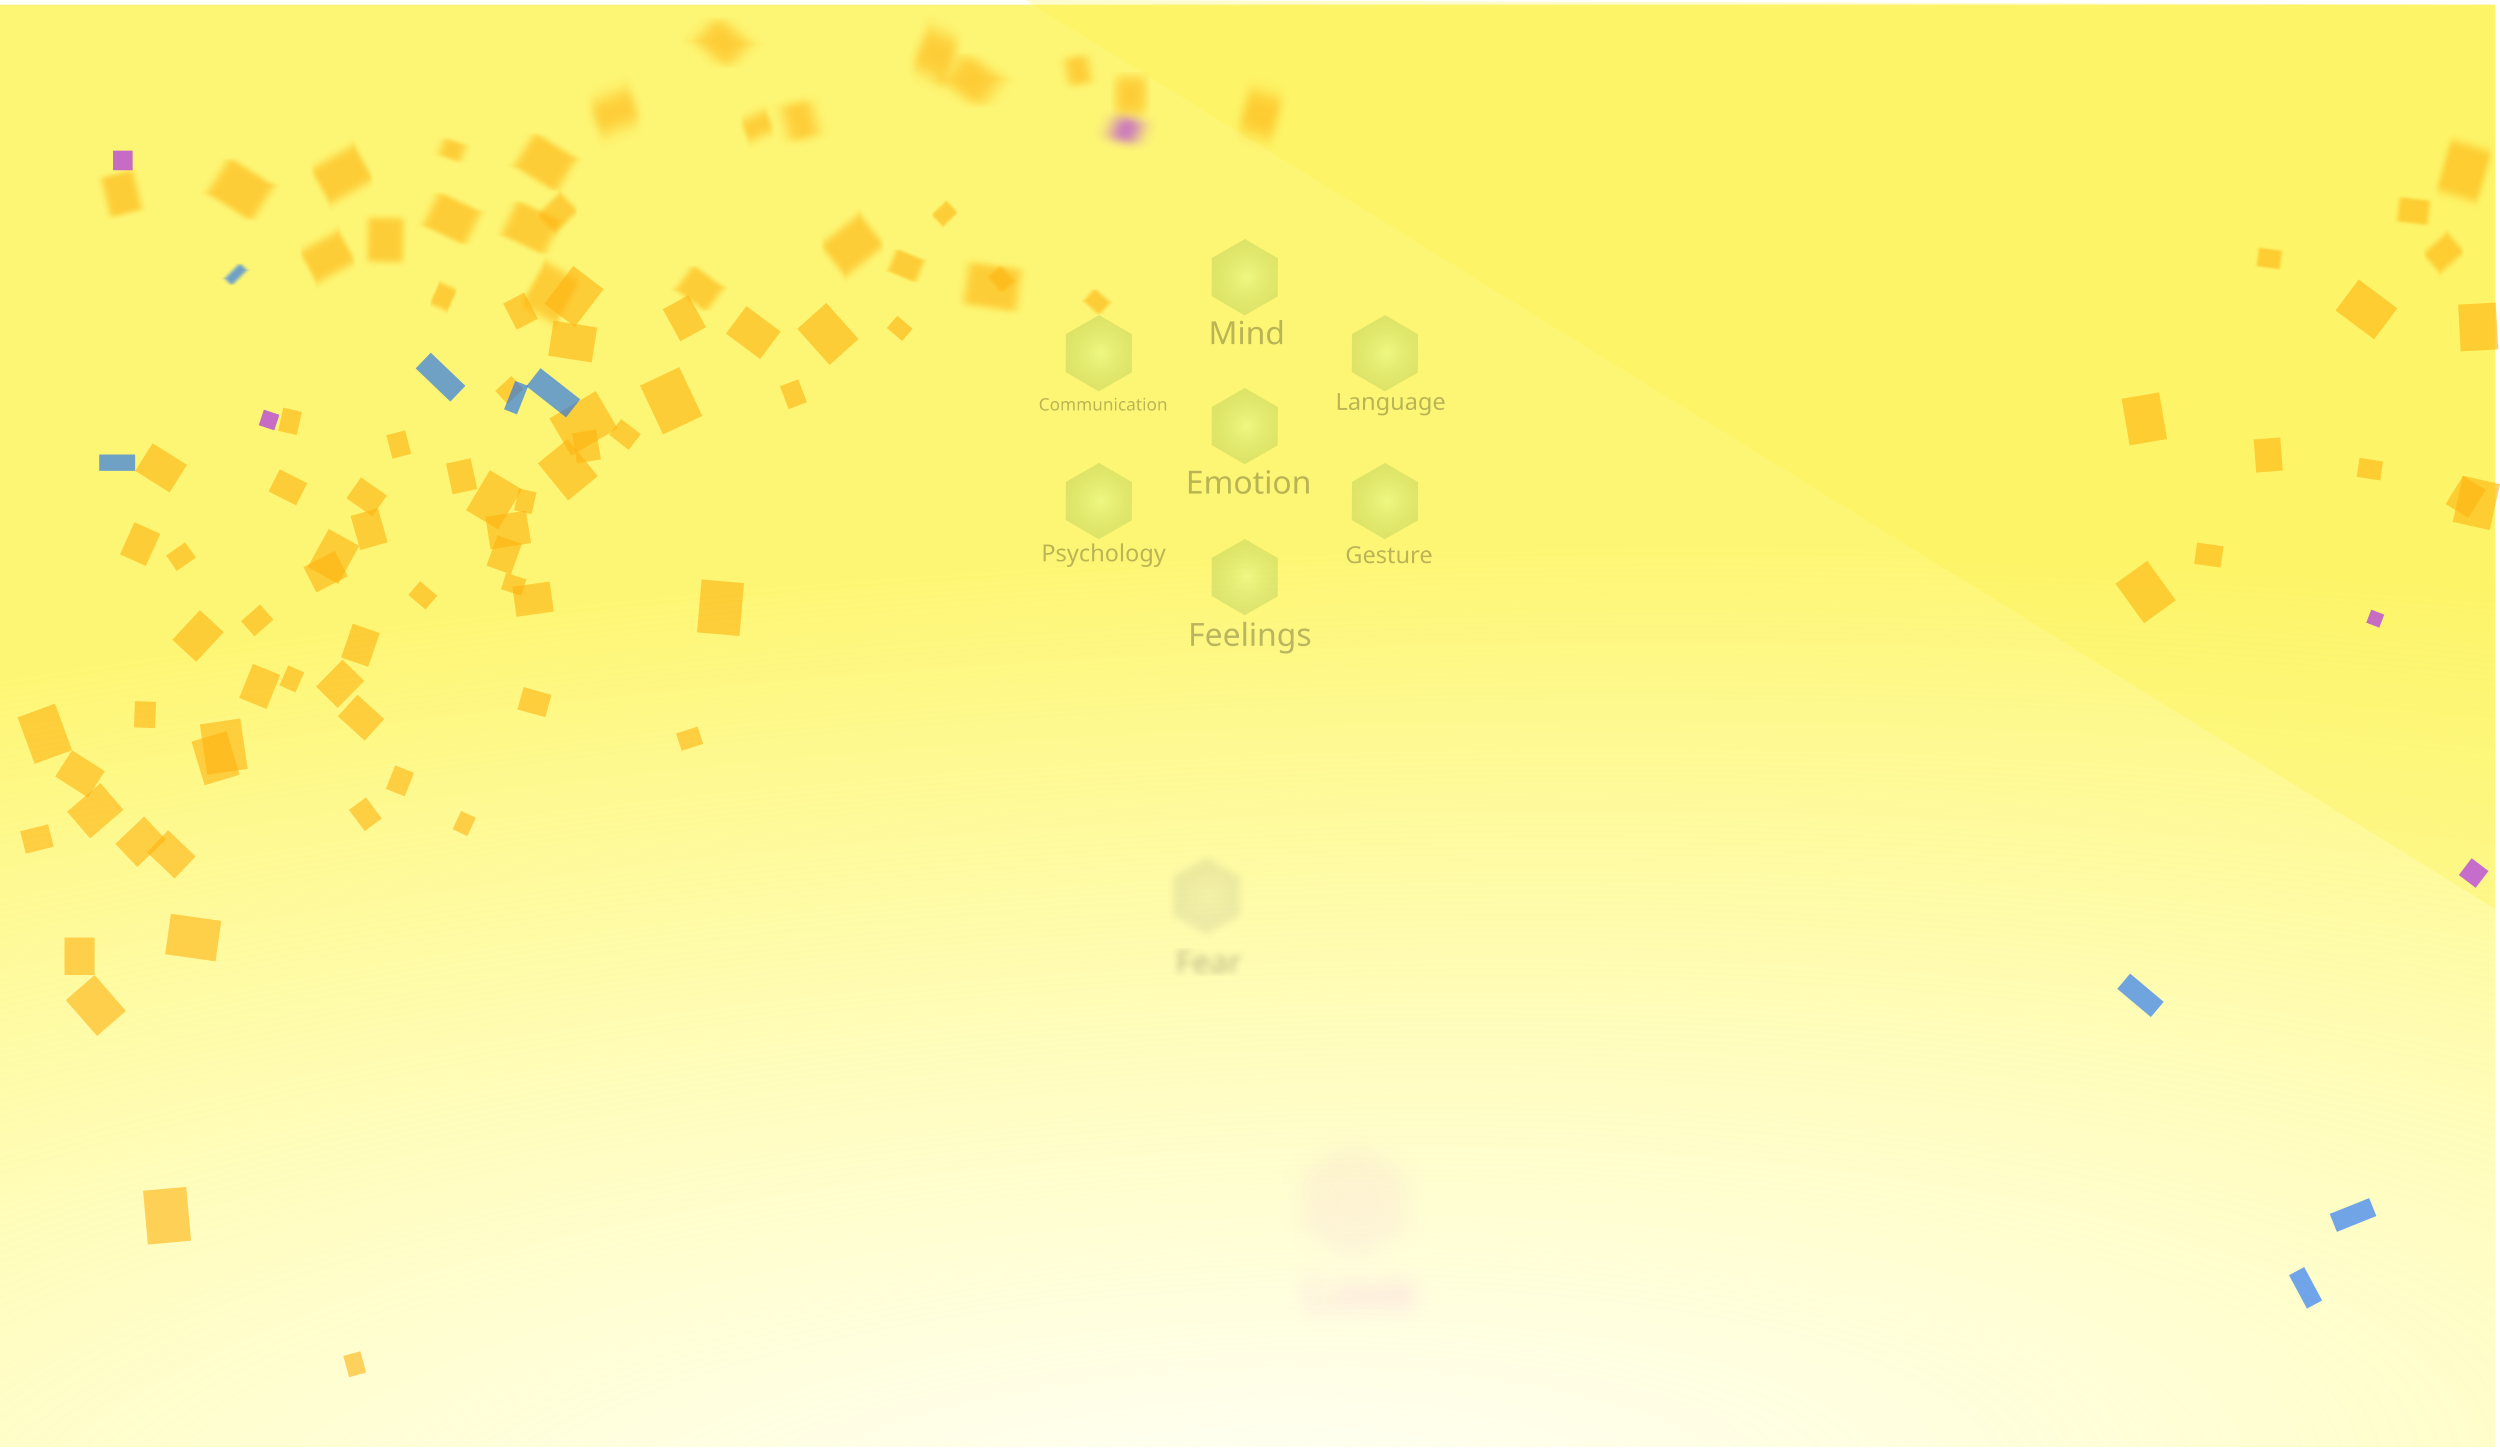
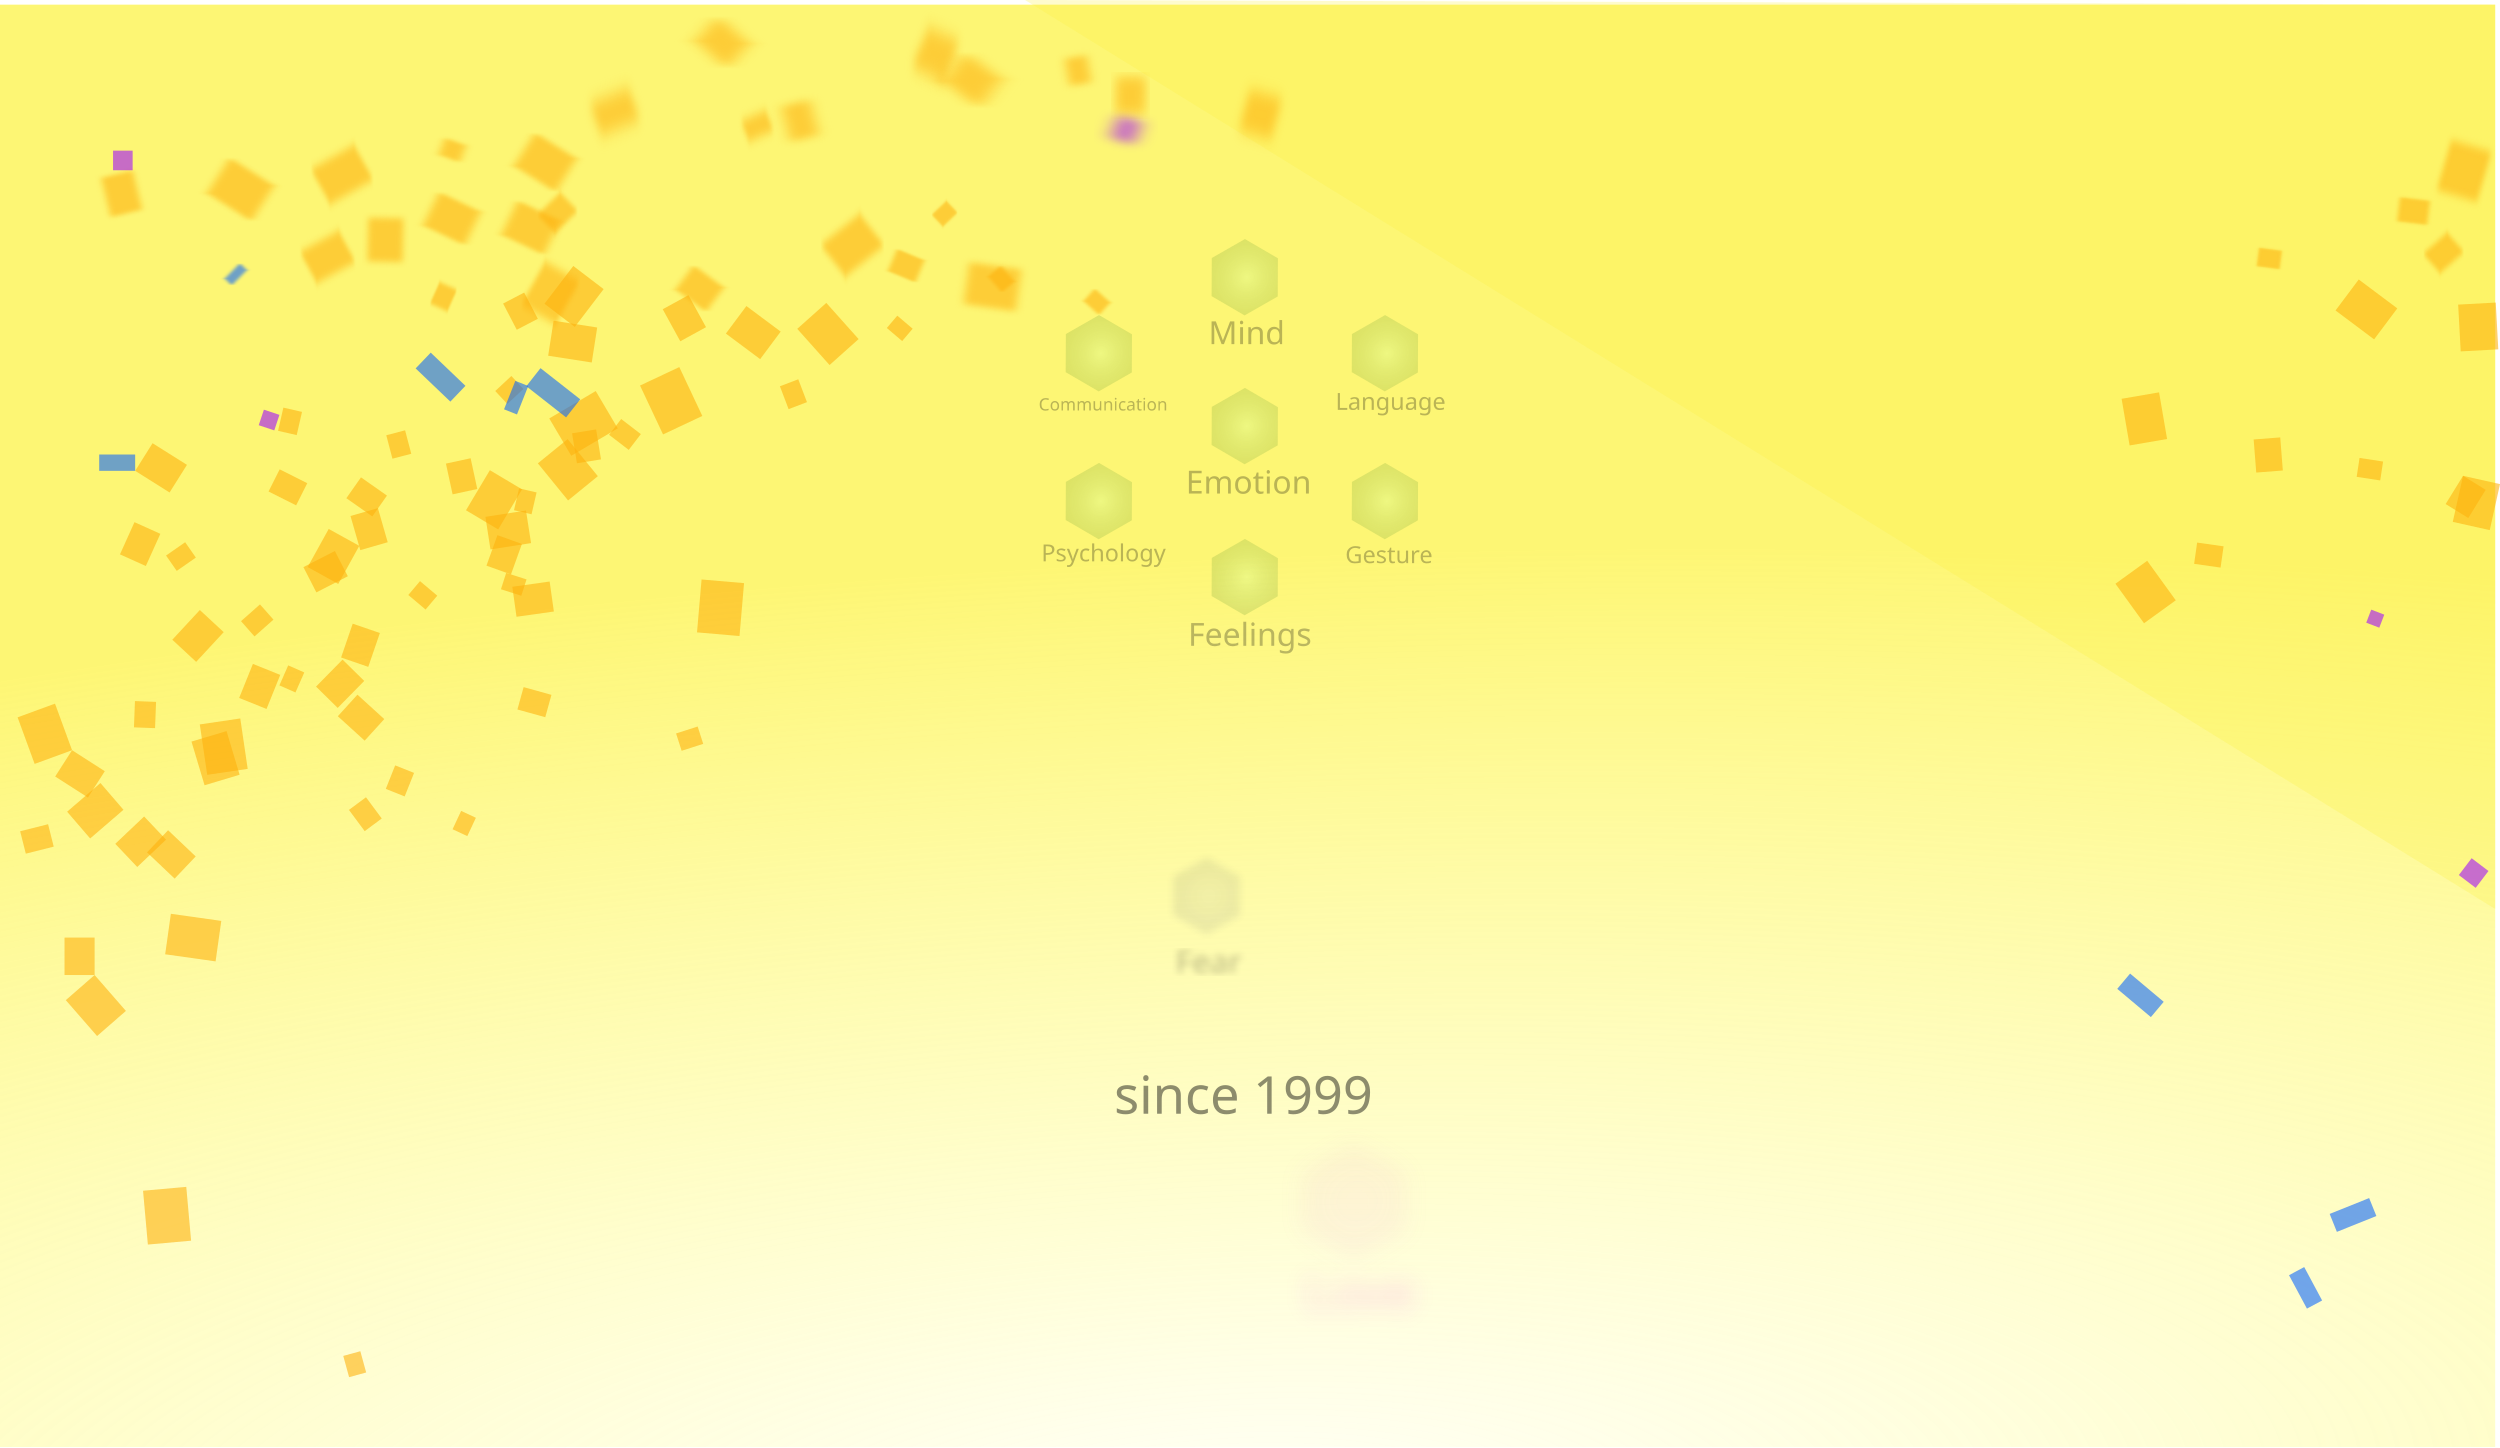
<svg xmlns="http://www.w3.org/2000/svg" xmlns:xlink="http://www.w3.org/1999/xlink" width="202.394mm" height="117.148mm" viewBox="0 0 202.394 117.148" version="1.1" id="svg8">
  <defs id="defs2">
    <linearGradient id="linearGradient9940">
      <stop id="stop9936" offset="0" style="stop-color:#fea9ee;stop-opacity:0.549" />
      <stop id="stop9938" offset="1" style="stop-color:#dc70c6;stop-opacity:0.376" />
    </linearGradient>
    <linearGradient id="linearGradient9886">
      <stop id="stop9882" offset="0" style="stop-color:#3f568e;stop-opacity:0.145" />
      <stop id="stop9884" offset="1" style="stop-color:#1b2646;stop-opacity:0.198" />
    </linearGradient>
    <linearGradient id="linearGradient4559">
      <stop style="stop-color:#ffff69;stop-opacity:0.059" offset="0" id="stop4555" />
      <stop style="stop-color:#fdf344;stop-opacity:0.741" offset="1" id="stop4557" />
    </linearGradient>
    <radialGradient xlink:href="#linearGradient4559" id="radialGradient4563" cx="89.275" cy="129.088" fx="89.275" fy="129.088" r="101.466" gradientTransform="matrix(-0.03461556,-0.7608847,2.615285,-0.1189793,-230.131,219.2085)" gradientUnits="userSpaceOnUse" />
    <filter style="color-interpolation-filters:sRGB" id="filter9208">
      <feGaussianBlur stdDeviation="0.21 0.21" result="fbSourceGraphic" id="feGaussianBlur9206" />
      <feColorMatrix result="fbSourceGraphicAlpha" in="fbSourceGraphic" values="0 0 0 -1 0 0 0 0 -1 0 0 0 0 -1 0 0 0 0 1 0" id="feColorMatrix9370" />
      <feGaussianBlur id="feGaussianBlur9372" stdDeviation="0.41 0.41" result="blur" in="fbSourceGraphic" />
    </filter>
    <filter style="color-interpolation-filters:sRGB" id="filter9212">
      <feGaussianBlur stdDeviation="0.21 0.21" result="blur" id="feGaussianBlur9210" />
    </filter>
    <filter style="color-interpolation-filters:sRGB" id="filter9216">
      <feGaussianBlur stdDeviation="0.21 0.21" result="blur" id="feGaussianBlur9214" />
    </filter>
    <filter style="color-interpolation-filters:sRGB" id="filter9220">
      <feGaussianBlur stdDeviation="0.21 0.21" result="blur" id="feGaussianBlur9218" />
    </filter>
    <filter style="color-interpolation-filters:sRGB" id="filter9224">
      <feGaussianBlur stdDeviation="0.21 0.21" result="blur" id="feGaussianBlur9222" />
    </filter>
    <filter style="color-interpolation-filters:sRGB" id="filter9228">
      <feGaussianBlur stdDeviation="0.21 0.21" result="blur" id="feGaussianBlur9226" />
    </filter>
    <filter style="color-interpolation-filters:sRGB" id="filter9232">
      <feGaussianBlur stdDeviation="0.21 0.21" result="fbSourceGraphic" id="feGaussianBlur9230" />
      <feColorMatrix result="fbSourceGraphicAlpha" in="fbSourceGraphic" values="0 0 0 -1 0 0 0 0 -1 0 0 0 0 -1 0 0 0 0 1 0" id="feColorMatrix9374" />
      <feGaussianBlur id="feGaussianBlur9376" stdDeviation="0.41 0.41" result="blur" in="fbSourceGraphic" />
    </filter>
    <filter style="color-interpolation-filters:sRGB" id="filter9236">
      <feGaussianBlur stdDeviation="0.21 0.21" result="fbSourceGraphic" id="feGaussianBlur9234" />
      <feColorMatrix result="fbSourceGraphicAlpha" in="fbSourceGraphic" values="0 0 0 -1 0 0 0 0 -1 0 0 0 0 -1 0 0 0 0 1 0" id="feColorMatrix9378" />
      <feGaussianBlur id="feGaussianBlur9380" stdDeviation="0.41 0.41" result="blur" in="fbSourceGraphic" />
    </filter>
    <filter style="color-interpolation-filters:sRGB" id="filter9240">
      <feGaussianBlur stdDeviation="0.21 0.21" result="blur" id="feGaussianBlur9238" />
    </filter>
    <filter style="color-interpolation-filters:sRGB" id="filter9244">
      <feGaussianBlur stdDeviation="0.21 0.21" result="fbSourceGraphic" id="feGaussianBlur9242" />
      <feColorMatrix result="fbSourceGraphicAlpha" in="fbSourceGraphic" values="0 0 0 -1 0 0 0 0 -1 0 0 0 0 -1 0 0 0 0 1 0" id="feColorMatrix9382" />
      <feGaussianBlur id="feGaussianBlur9384" stdDeviation="0.41 0.41" result="blur" in="fbSourceGraphic" />
    </filter>
    <filter style="color-interpolation-filters:sRGB" id="filter9248">
      <feGaussianBlur stdDeviation="0.21 0.21" result="blur" id="feGaussianBlur9246" />
    </filter>
    <filter style="color-interpolation-filters:sRGB" id="filter9252">
      <feGaussianBlur stdDeviation="0.21 0.21" result="fbSourceGraphic" id="feGaussianBlur9250" />
      <feColorMatrix result="fbSourceGraphicAlpha" in="fbSourceGraphic" values="0 0 0 -1 0 0 0 0 -1 0 0 0 0 -1 0 0 0 0 1 0" id="feColorMatrix9386" />
      <feGaussianBlur id="feGaussianBlur9388" stdDeviation="0.41 0.41" result="blur" in="fbSourceGraphic" />
    </filter>
    <filter style="color-interpolation-filters:sRGB" id="filter9256">
      <feGaussianBlur stdDeviation="0.21 0.21" result="blur" id="feGaussianBlur9254" />
    </filter>
    <filter style="color-interpolation-filters:sRGB" id="filter9260">
      <feGaussianBlur stdDeviation="0.21 0.21" result="fbSourceGraphic" id="feGaussianBlur9258" />
      <feColorMatrix result="fbSourceGraphicAlpha" in="fbSourceGraphic" values="0 0 0 -1 0 0 0 0 -1 0 0 0 0 -1 0 0 0 0 1 0" id="feColorMatrix9390" />
      <feGaussianBlur id="feGaussianBlur9392" stdDeviation="0.41 0.41" result="blur" in="fbSourceGraphic" />
    </filter>
    <filter style="color-interpolation-filters:sRGB" id="filter9264">
      <feGaussianBlur stdDeviation="0.21 0.21" result="fbSourceGraphic" id="feGaussianBlur9262" />
      <feColorMatrix result="fbSourceGraphicAlpha" in="fbSourceGraphic" values="0 0 0 -1 0 0 0 0 -1 0 0 0 0 -1 0 0 0 0 1 0" id="feColorMatrix9394" />
      <feGaussianBlur id="feGaussianBlur9396" stdDeviation="0.41 0.41" result="blur" in="fbSourceGraphic" />
    </filter>
    <filter style="color-interpolation-filters:sRGB" id="filter9268">
      <feGaussianBlur stdDeviation="0.21 0.21" result="blur" id="feGaussianBlur9266" />
    </filter>
    <filter style="color-interpolation-filters:sRGB" id="filter9272">
      <feGaussianBlur stdDeviation="0.21 0.21" result="blur" id="feGaussianBlur9270" />
    </filter>
    <filter style="color-interpolation-filters:sRGB" id="filter9276">
      <feGaussianBlur stdDeviation="0.21 0.21" result="blur" id="feGaussianBlur9274" />
    </filter>
    <filter style="color-interpolation-filters:sRGB" id="filter9280">
      <feGaussianBlur stdDeviation="0.21 0.21" result="blur" id="feGaussianBlur9278" />
    </filter>
    <filter style="color-interpolation-filters:sRGB" id="filter9284">
      <feGaussianBlur stdDeviation="0.21 0.21" result="blur" id="feGaussianBlur9282" />
    </filter>
    <filter style="color-interpolation-filters:sRGB" id="filter9288">
      <feGaussianBlur stdDeviation="0.21 0.21" result="blur" id="feGaussianBlur9286" />
    </filter>
    <filter style="color-interpolation-filters:sRGB" id="filter9292">
      <feGaussianBlur stdDeviation="0.21 0.21" result="blur" id="feGaussianBlur9290" />
    </filter>
    <filter style="color-interpolation-filters:sRGB" id="filter9296">
      <feGaussianBlur stdDeviation="0.21 0.21" result="blur" id="feGaussianBlur9294" />
    </filter>
    <filter style="color-interpolation-filters:sRGB" id="filter9300">
      <feGaussianBlur stdDeviation="0.21 0.21" result="blur" id="feGaussianBlur9298" />
    </filter>
    <filter style="color-interpolation-filters:sRGB" id="filter9304">
      <feGaussianBlur stdDeviation="0.21 0.21" result="blur" id="feGaussianBlur9302" />
    </filter>
    <filter style="color-interpolation-filters:sRGB" id="filter9308">
      <feGaussianBlur stdDeviation="0.21 0.21" result="blur" id="feGaussianBlur9306" />
    </filter>
    <filter style="color-interpolation-filters:sRGB" id="filter9312">
      <feGaussianBlur stdDeviation="0.21 0.21" result="fbSourceGraphic" id="feGaussianBlur9310" />
      <feColorMatrix result="fbSourceGraphicAlpha" in="fbSourceGraphic" values="0 0 0 -1 0 0 0 0 -1 0 0 0 0 -1 0 0 0 0 1 0" id="feColorMatrix9398" />
      <feGaussianBlur id="feGaussianBlur9400" stdDeviation="0.41 0.41" result="blur" in="fbSourceGraphic" />
    </filter>
    <filter style="color-interpolation-filters:sRGB" id="filter9316">
      <feGaussianBlur stdDeviation="0.21 0.21" result="fbSourceGraphic" id="feGaussianBlur9314" />
      <feColorMatrix result="fbSourceGraphicAlpha" in="fbSourceGraphic" values="0 0 0 -1 0 0 0 0 -1 0 0 0 0 -1 0 0 0 0 1 0" id="feColorMatrix9402" />
      <feGaussianBlur id="feGaussianBlur9404" stdDeviation="0.41 0.41" result="blur" in="fbSourceGraphic" />
    </filter>
    <filter style="color-interpolation-filters:sRGB" id="filter9320">
      <feGaussianBlur stdDeviation="0.21 0.21" result="fbSourceGraphic" id="feGaussianBlur9318" />
      <feColorMatrix result="fbSourceGraphicAlpha" in="fbSourceGraphic" values="0 0 0 -1 0 0 0 0 -1 0 0 0 0 -1 0 0 0 0 1 0" id="feColorMatrix9406" />
      <feGaussianBlur id="feGaussianBlur9408" stdDeviation="0.41 0.41" result="blur" in="fbSourceGraphic" />
    </filter>
    <filter style="color-interpolation-filters:sRGB" id="filter9324">
      <feGaussianBlur stdDeviation="0.21 0.21" result="blur" id="feGaussianBlur9322" />
    </filter>
    <filter style="color-interpolation-filters:sRGB" id="filter9328">
      <feGaussianBlur stdDeviation="0.21 0.21" result="blur" id="feGaussianBlur9326" />
    </filter>
    <filter style="color-interpolation-filters:sRGB" id="filter9332">
      <feGaussianBlur stdDeviation="0.21 0.21" result="blur" id="feGaussianBlur9330" />
    </filter>
    <filter style="color-interpolation-filters:sRGB" id="filter9336">
      <feGaussianBlur stdDeviation="0.21 0.21" result="fbSourceGraphic" id="feGaussianBlur9334" />
      <feColorMatrix result="fbSourceGraphicAlpha" in="fbSourceGraphic" values="0 0 0 -1 0 0 0 0 -1 0 0 0 0 -1 0 0 0 0 1 0" id="feColorMatrix9410" />
      <feGaussianBlur id="feGaussianBlur9412" stdDeviation="0.41 0.41" result="blur" in="fbSourceGraphic" />
    </filter>
    <filter style="color-interpolation-filters:sRGB" id="filter9340">
      <feGaussianBlur stdDeviation="0.21 0.21" result="blur" id="feGaussianBlur9338" />
    </filter>
    <radialGradient xlink:href="#linearGradient9940" id="radialGradient9424-7-2" cx="-18.15" cy="98.734" fx="-18.15" fy="98.734" r="12.766" gradientTransform="matrix(0.1960021,0.121957,-0.1278689,0.2055035,130.0828,93.39799)" gradientUnits="userSpaceOnUse" />
    <linearGradient id="linearGradient9420">
      <stop style="stop-color:#c4fea9;stop-opacity:0.549" offset="0" id="stop9416" />
      <stop style="stop-color:#408320;stop-opacity:0.377" offset="1" id="stop9418" />
    </linearGradient>
    <radialGradient xlink:href="#linearGradient9886" id="radialGradient9424-7-3" cx="-18.15" cy="98.734" fx="-18.15" fy="98.734" r="12.766" gradientTransform="matrix(0.1960021,0.121957,-0.1278689,0.2055035,118.1665,67.97423)" gradientUnits="userSpaceOnUse" />
    <radialGradient xlink:href="#linearGradient9420" id="radialGradient9424-7" cx="-18.15" cy="98.734" fx="-18.15" fy="98.734" r="12.766" gradientTransform="matrix(0.1960021,0.121957,-0.1278689,0.2055035,123.1048,47.69177)" gradientUnits="userSpaceOnUse" />
    <radialGradient xlink:href="#linearGradient9420" id="radialGradient9424-2" cx="-18.15" cy="98.734" fx="-18.15" fy="98.734" r="12.766" gradientTransform="matrix(0.1960021,0.121957,-0.1278689,0.2055035,134.4521,41.51167)" gradientUnits="userSpaceOnUse" />
    <radialGradient xlink:href="#linearGradient9420" id="radialGradient9424-9" cx="-18.15" cy="98.734" fx="-18.15" fy="98.734" r="12.766" gradientTransform="matrix(0.1960021,0.121957,-0.1278689,0.2055035,111.2922,41.51169)" gradientUnits="userSpaceOnUse" />
    <radialGradient xlink:href="#linearGradient9420" id="radialGradient9424-1" cx="-18.15" cy="98.734" fx="-18.15" fy="98.734" r="12.766" gradientTransform="matrix(0.1960021,0.121957,-0.1278689,0.2055035,123.1049,35.4644)" gradientUnits="userSpaceOnUse" />
    <radialGradient xlink:href="#linearGradient9420" id="radialGradient9424-35" cx="-18.15" cy="98.734" fx="-18.15" fy="98.734" r="12.766" gradientTransform="matrix(0.1960021,0.121957,-0.1278689,0.2055035,134.4521,29.54104)" gradientUnits="userSpaceOnUse" />
    <radialGradient xlink:href="#linearGradient9420" id="radialGradient9424-3" cx="-18.15" cy="98.734" fx="-18.15" fy="98.734" r="12.766" gradientTransform="matrix(0.1960021,0.121957,-0.1278689,0.2055035,111.2922,29.54104)" gradientUnits="userSpaceOnUse" />
    <radialGradient xlink:href="#linearGradient9420" id="radialGradient9424" cx="-18.15" cy="98.734" fx="-18.15" fy="98.734" r="12.766" gradientTransform="matrix(0.1960021,0.121957,-0.1278689,0.2055035,123.1049,23.41212)" gradientUnits="userSpaceOnUse" />
    <filter style="color-interpolation-filters:sRGB" id="filter9906">
      <feGaussianBlur stdDeviation="0.31 0.31" result="blur" id="feGaussianBlur9904" />
    </filter>
    <filter style="color-interpolation-filters:sRGB" id="filter9910">
      <feGaussianBlur stdDeviation="0.31 0.31" result="blur" id="feGaussianBlur9908" />
    </filter>
    <filter style="color-interpolation-filters:sRGB" id="filter9906-5">
      <feGaussianBlur stdDeviation="0.31 0.31" result="blur" id="feGaussianBlur9904-2" />
    </filter>
    <filter style="color-interpolation-filters:sRGB" id="filter9984">
      <feGaussianBlur stdDeviation="0.81 0.81" result="blur" id="feGaussianBlur9982" />
    </filter>
    <filter style="color-interpolation-filters:sRGB" id="filter10014" x="-0.263" width="1.526" y="-0.763" height="2.527">
      <feGaussianBlur stdDeviation="0.559" id="feGaussianBlur10016" />
    </filter>
    <filter style="color-interpolation-filters:sRGB" id="filter10018" x="-0.25" width="1.5" y="-0.217" height="1.434">
      <feGaussianBlur stdDeviation="0.559" id="feGaussianBlur10020" />
    </filter>
  </defs>
  <g id="layer1" style="display:inline" transform="translate(-4.130215,-13.51707)">
    <rect style="display:inline;fill:url(#radialGradient4563);fill-opacity:1;stroke:none;stroke-width:0.926;stroke-linecap:round;stroke-linejoin:round;stroke-miterlimit:4;stroke-dasharray:none;stroke-opacity:1" id="rect4553" width="202.005" height="116.772" x="4.13" y="13.893" />
    <rect style="fill:#fcb20f;fill-opacity:0.593;stroke:none;stroke-width:0.078;stroke-linecap:round;stroke-linejoin:round;stroke-miterlimit:4;stroke-dasharray:none;stroke-opacity:1" id="rect4567" width="2.436" height="3.033" x="9.354" y="89.42" />
    <path style="display:inline;fill:#fdf344;fill-opacity:0.262;stroke:none;stroke-width:0.265px;stroke-linecap:butt;stroke-linejoin:miter;stroke-opacity:1" d="M 206.135,13.893 V 87.11 L 87.11,13.517 Z" id="path4569" />
    <use id="use5684" xlink:href="#rect4567" transform="matrix(0.3554506,0.5105959,-0.5105959,0.3554506,61.45337,20.85329)" x="0" y="0" width="100%" height="100%" />
    <use id="use5686" xlink:href="#rect4567" transform="matrix(1.164902,0.02375531,-0.02375531,1.164902,25.18398,-73.24607)" x="0" y="0" width="100%" height="100%" style="filter:url(#filter9340)" />
    <use id="use5688" xlink:href="#rect4567" transform="matrix(1.008579,0.7699494,-0.7699494,1.008579,109.9566,-62.34045)" x="0" y="0" width="100%" height="100%" style="display:inline" />
    <use id="use5690" xlink:href="#rect4567" transform="matrix(0.8552963,-0.4687709,0.4687709,0.8552963,7.864314,-33.5438)" x="0" y="0" width="100%" height="100%" style="display:inline" />
    <use id="use5692" xlink:href="#rect4567" transform="matrix(0.2086297,-0.5634475,0.5634475,0.2086297,-12.68852,12.65229)" x="0" y="0" width="100%" height="100%" style="filter:url(#filter9336)" />
    <use id="use5694" xlink:href="#rect4567" transform="matrix(0.5313726,-1.109745,1.109745,0.5313726,-65.81836,-5.371628)" x="0" y="0" width="100%" height="100%" style="filter:url(#filter9332)" />
    <use id="use5696" xlink:href="#rect4567" transform="matrix(0.6966845,-1.108154,1.108154,0.6966845,-59.85999,-24.98005)" x="0" y="0" width="100%" height="100%" style="filter:url(#filter9328)" />
    <use id="use5698" xlink:href="#rect4567" transform="matrix(0.9658562,-0.8626072,0.8626072,0.9658562,-17.49667,-38.15809)" x="0" y="0" width="100%" height="100%" />
    <use id="use5700" xlink:href="#rect4567" transform="matrix(0.3057923,-0.7321183,0.7321183,0.3057923,7.685439,14.96016)" x="0" y="0" width="100%" height="100%" style="filter:url(#filter9324)" />
    <use id="use5702" xlink:href="#rect4567" transform="matrix(0.4189926,1.040897,-1.040897,0.4189926,144.1351,-26.5399)" x="0" y="0" width="100%" height="100%" style="filter:url(#filter9320)" />
    <use id="use5704" xlink:href="#rect4567" transform="matrix(0.7394042,-0.8337611,0.8337611,0.7394042,-21.02175,-41.47458)" x="0" y="0" width="100%" height="100%" style="filter:url(#filter9316)" />
    <use id="use5706" xlink:href="#rect4567" transform="matrix(0.6107871,-0.2323555,0.2323555,0.6107871,40.77767,-7.655471)" x="0" y="0" width="100%" height="100%" />
    <use id="use5708" xlink:href="#rect4567" transform="matrix(0.9423982,-0.2494325,0.2494325,0.9423982,36.25858,-59.77041)" x="0" y="0" width="100%" height="100%" style="filter:url(#filter9312)" />
    <use id="use5710" xlink:href="#rect4567" transform="matrix(0.8006574,-0.1298228,0.1298228,0.8006574,31.34358,-21.78543)" x="0" y="0" width="100%" height="100%" style="display:inline" />
    <use id="use5712" xlink:href="#rect4567" transform="matrix(0.4011149,0.430734,-0.430734,0.4011149,80.29313,4.059821)" x="0" y="0" width="100%" height="100%" style="display:inline" />
    <use id="use5714" xlink:href="#rect4567" transform="matrix(0.625893,-0.1644935,0.1644935,0.625893,14.838,-5.674844)" x="0" y="0" width="100%" height="100%" />
    <use id="use5716" xlink:href="#rect4567" transform="matrix(0.3887705,-0.4609224,0.4609224,0.3887705,-7.666792,31.23338)" x="0" y="0" width="100%" height="100%" />
    <use id="use5718" xlink:href="#rect4567" transform="matrix(0.4480738,0.5066359,-0.5066359,0.4480738,66.28989,17.64121)" x="0" y="0" width="100%" height="100%" />
    <use id="use5720" xlink:href="#rect4567" transform="matrix(0.534215,0.2349595,-0.2349595,0.534215,43.47547,17.41713)" x="0" y="0" width="100%" height="100%" style="display:inline" />
    <use id="use5722" xlink:href="#rect4567" transform="matrix(0.566631,-0.4201467,0.4201467,0.566631,-10.48966,32.34689)" x="0" y="0" width="100%" height="100%" />
    <use id="use5724" xlink:href="#rect4567" transform="matrix(0.7012461,0.02654874,-0.02654874,0.7012461,10.87057,7.320959)" x="0" y="0" width="100%" height="100%" />
    <use id="use5726" xlink:href="#rect4567" transform="matrix(0.6276628,0.2499402,-0.2499402,0.6276628,52.60045,17.01744)" x="0" y="0" width="100%" height="100%" />
    <use id="use5728" xlink:href="#rect4567" transform="matrix(0.1896528,-1.34569,1.34569,0.1896528,-104.6038,86.40241)" x="0" y="0" width="100%" height="100%" />
    <use id="use5730" xlink:href="#rect4567" transform="matrix(0.1876342,0.744969,-0.744969,0.1876342,72.88159,56.49717)" x="0" y="0" width="100%" height="100%" />
    <use id="use5732" xlink:href="#rect4567" transform="matrix(1.165547,-0.3490402,0.3490402,1.165547,-22.4821,-27.40447)" x="0" y="0" width="100%" height="100%" style="display:inline" />
    <use id="use5734" xlink:href="#rect4567" transform="matrix(0.9579874,-0.8350618,0.8350618,0.9579874,-74.17603,16.63438)" x="0" y="0" width="100%" height="100%" />
    <use id="use5736" xlink:href="#rect4567" transform="matrix(0.6995187,-0.7367424,0.7367424,0.6995187,-56.38916,26.86578)" x="0" y="0" width="100%" height="100%" style="display:inline" />
    <use id="use5738" xlink:href="#rect4567" transform="matrix(0.7200031,0.7082581,-0.7082581,0.7200031,88.46057,-4.089639)" x="0" y="0" width="100%" height="100%" style="display:inline" />
    <use id="use5740" xlink:href="#rect4567" transform="matrix(0.4895727,0.2289028,-0.2289028,0.4895727,57.35251,33.24708)" x="0" y="0" width="100%" height="100%" />
    <use id="use5742" xlink:href="#rect4567" transform="matrix(0.1401829,0.997098,-0.997098,0.1401829,136.4777,38.73328)" x="0" y="0" width="100%" height="100%" style="display:inline" />
    <use id="use5744" xlink:href="#rect4567" transform="matrix(0.1686999,1.083544,-1.083544,0.1686999,142.0254,29.62608)" x="0" y="0" width="100%" height="100%" style="display:inline" />
    <use id="use5746" xlink:href="#rect4567" transform="matrix(0.1848436,0.5759526,-0.5759526,0.1848436,110.383,50.41833)" x="0" y="0" width="100%" height="100%" />
    <use id="use5748" xlink:href="#rect4567" transform="matrix(0.2060675,-0.743076,0.743076,0.2060675,-22.35425,59.47976)" x="0" y="0" width="100%" height="100%" />
    <use id="use5750" xlink:href="#rect4567" transform="matrix(0.402808,-0.5248541,0.5248541,0.402808,2.738662,17.60833)" x="0" y="0" width="100%" height="100%" style="display:inline" />
    <use id="use5752" xlink:href="#rect4567" transform="matrix(1.412073,0.1215025,-0.1215025,1.412073,58.58371,-66.97428)" x="0" y="0" width="100%" height="100%" />
    <use id="use5754" xlink:href="#rect4567" transform="matrix(0.1739644,-0.5433191,0.5433191,0.1739644,-5.525534,50.74769)" x="0" y="0" width="100%" height="100%" style="display:inline" />
    <use id="use5756" xlink:href="#rect4567" transform="matrix(0.5833559,0.1342639,-0.1342639,0.5833559,52.69899,-0.3641585)" x="0" y="0" width="100%" height="100%" style="display:inline" />
    <use id="use5758" xlink:href="#rect4567" transform="matrix(0.8142642,0.2927492,-0.2927492,0.8142642,62.96125,-18.70904)" x="0" y="0" width="100%" height="100%" />
    <use id="use5760" xlink:href="#rect4567" transform="matrix(0.8208839,-0.1779026,0.1779026,0.8208839,16.64449,-20.69081)" x="0" y="0" width="100%" height="100%" style="display:inline" />
    <use id="use5762" xlink:href="#rect4567" transform="matrix(0.9032505,0.3104836,-0.3104836,0.9032505,51.9994,-19.66449)" x="0" y="0" width="100%" height="100%" />
    <use id="use5764" xlink:href="#rect4567" transform="matrix(0.4301446,0.8398894,-0.8398894,0.4301446,102.3203,11.80436)" x="0" y="0" width="100%" height="100%" style="display:inline" />
    <use id="use5766" xlink:href="#rect4567" transform="matrix(0.5869668,0.6094458,-0.6094458,0.5869668,98.48745,-29.07686)" x="0" y="0" width="100%" height="100%" style="display:inline;filter:url(#filter9308)" />
    <use id="use5768" xlink:href="#rect4567" transform="matrix(1.305033,-0.6143738,0.6143738,1.305033,-11.19927,-66.2194)" x="0" y="0" width="100%" height="100%" />
    <use id="use5770" xlink:href="#rect4567" transform="matrix(0.3712885,0.3911504,-0.3911504,0.3712885,112.2497,-7.080126)" x="0" y="0" width="100%" height="100%" style="filter:url(#filter9304)" />
    <use id="use5772" xlink:href="#rect4567" transform="matrix(0.3488637,-0.4100275,0.4100275,0.3488637,35.99549,12.71029)" x="0" y="0" width="100%" height="100%" />
    <use id="use5774" xlink:href="#rect4567" transform="matrix(1.14999,0.6485759,-0.6485759,1.14999,95.51527,-74.1894)" x="0" y="0" width="100%" height="100%" style="display:inline;filter:url(#filter9300)" />
    <use id="use5776" xlink:href="#rect4567" transform="matrix(0.8272224,1.041627,-1.041627,0.8272224,159.1191,-52.86579)" x="0" y="0" width="100%" height="100%" style="filter:url(#filter9296)" />
    <use id="use5778" xlink:href="#rect4567" transform="matrix(0.180728,-1.163594,1.163594,0.180728,-57.2307,37.04003)" x="0" y="0" width="100%" height="100%" />
    <use id="use5780" xlink:href="#rect4567" transform="matrix(0.5746218,0.2579919,-0.2579919,0.5746218,57.41929,-17.44322)" x="0" y="0" width="100%" height="100%" style="filter:url(#filter9292)" />
    <use id="use5782" xlink:href="#rect4567" transform="matrix(0.7003389,-0.3645938,0.3645938,0.7003389,5.707071,-21.12403)" x="0" y="0" width="100%" height="100%" />
    <use id="use5784" xlink:href="#rect4567" transform="matrix(0.9111388,-0.2618083,0.2618083,0.9111388,0.571244,-23.73528)" x="0" y="0" width="100%" height="100%" style="display:inline" />
    <use id="use5786" xlink:href="#rect4567" transform="matrix(0.6199316,0.1415239,-0.1415239,0.6199316,33.92686,-10.24104)" x="0" y="0" width="100%" height="100%" style="display:inline" />
    <use id="use5788" xlink:href="#rect4567" transform="matrix(0.7929619,0.7354555,-0.7354555,0.7929619,78.65645,-14.8835)" x="0" y="0" width="100%" height="100%" />
    <use id="use5790" xlink:href="#rect4567" transform="matrix(0.4868331,-0.6931269,0.6931269,0.4868331,-34.3641,16.8013)" x="0" y="0" width="100%" height="100%" />
    <use id="use5792" xlink:href="#rect4567" transform="matrix(1.016714,0.5617355,-0.5617355,1.016714,71.46057,-39.82935)" x="0" y="0" width="100%" height="100%" />
    <use id="use5794" xlink:href="#rect4567" transform="matrix(0.9088554,0.3662994,-0.3662994,0.9088554,48.85772,-17.432)" x="0" y="0" width="100%" height="100%" />
    <use id="use5796" xlink:href="#rect4567" transform="matrix(1.345538,-0.1980177,0.1980177,1.345538,-9.988088,-46.30137)" x="0" y="0" width="100%" height="100%" />
    <use id="use5798" xlink:href="#rect4567" transform="matrix(0.7294454,0.7695092,-0.7695092,0.7294454,77.78315,7.193885)" x="0" y="0" width="100%" height="100%" style="display:inline" />
    <use id="use5800" xlink:href="#rect4567" transform="matrix(0.5606428,-0.874226,0.874226,0.5606428,-74.82036,34.42682)" x="0" y="0" width="100%" height="100%" style="display:inline" />
    <use id="use5802" xlink:href="#rect4567" transform="matrix(0.7656206,0.8891542,-0.8891542,0.7656206,84.6074,0.1297467)" x="0" y="0" width="100%" height="100%" />
    <use id="use5804" xlink:href="#rect4567" transform="matrix(1.24345,-0.455002,0.455002,1.24345,-46.76302,-35.34346)" x="0" y="0" width="100%" height="100%" />
    <use id="use5806" xlink:href="#rect4567" transform="matrix(0.597472,-0.8096009,0.8096009,0.597472,-19.15911,-8.897907)" x="0" y="0" width="100%" height="100%" style="filter:url(#filter9288)" />
    <use id="use5808" xlink:href="#rect4567" transform="matrix(0.9902891,-0.806529,0.806529,0.9902891,-33.71048,-29.97892)" x="0" y="0" width="100%" height="100%" style="display:inline" />
    <use id="use5810" xlink:href="#rect4567" transform="matrix(0.7316026,1.240573,-1.240573,0.7316026,156.4487,-31.85004)" x="0" y="0" width="100%" height="100%" style="display:inline" />
    <use id="use5812" xlink:href="#rect4567" transform="matrix(1.069996,0.6373581,-0.6373581,1.069996,90.77161,-50.05862)" x="0" y="0" width="100%" height="100%" />
    <use id="use5814" xlink:href="#rect4567" transform="matrix(0.5403611,-1.134085,1.134085,0.5403611,-61.74405,-5.198164)" x="0" y="0" width="100%" height="100%" style="filter:url(#filter9284)" />
    <use id="use5816" xlink:href="#rect4567" transform="matrix(0.3698438,-0.736625,0.736625,0.3698438,-43.45768,27.12743)" x="0" y="0" width="100%" height="100%" />
    <use id="use5818" xlink:href="#rect4567" transform="matrix(0.8598452,0.3874567,-0.3874567,0.8598452,41.62049,-24.72159)" x="0" y="0" width="100%" height="100%" />
    <use id="use5820" xlink:href="#rect4567" transform="matrix(0.09629185,-0.7990126,0.7990126,0.09629185,125.848,30.29496)" x="0" y="0" width="100%" height="100%" style="filter:url(#filter9280)" />
    <use id="use5822" xlink:href="#rect4567" transform="matrix(0.1003245,-0.7059879,0.7059879,0.1003245,117.6929,56.79561)" x="0" y="0" width="100%" height="100%" />
    <use id="use5824" xlink:href="#rect4567" transform="matrix(0.883205,-0.06924394,0.06924394,0.883205,172.1273,-29.23201)" x="0" y="0" width="100%" height="100%" />
    <use id="use5826" xlink:href="#rect4567" transform="matrix(1.228575,0.2742332,-0.2742332,1.228575,216.5626,-60.38391)" x="0" y="0" width="100%" height="100%" />
    <use id="use5828" xlink:href="#rect4567" transform="matrix(0.5630938,0.6404536,-0.6404536,0.5630938,254.2452,-23.98938)" x="0" y="0" width="100%" height="100%" style="filter:url(#filter9276)" />
    <use id="use5830" xlink:href="#rect4567" transform="matrix(1.335868,0.3913917,-0.3913917,1.335868,225.0903,-98.25981)" x="0" y="0" width="100%" height="100%" style="filter:url(#filter9272)" />
    <use id="use5832" xlink:href="#rect4567" transform="matrix(1.244981,-0.2142415,0.2142415,1.244981,145.087,-63.51935)" x="0" y="0" width="100%" height="100%" />
    <use id="use5834" xlink:href="#rect4567" transform="matrix(0.7525274,0.4646164,-0.4646164,0.7525274,238.0394,-19.59647)" x="0" y="0" width="100%" height="100%" />
    <use id="use5836" xlink:href="#rect4567" transform="matrix(1.054976,-0.7628716,0.7628716,1.054976,97.30684,-26.42524)" x="0" y="0" width="100%" height="100%" />
    <use id="use5838" xlink:href="#rect4567" transform="matrix(0.7710915,-1.029505,1.029505,0.7710915,93.93797,-20.66884)" x="0" y="0" width="100%" height="100%" />
    <use id="use5840" xlink:href="#rect4567" transform="matrix(1.24891,-0.06797523,0.06797523,1.24891,185.3767,-72.8645)" x="0" y="0" width="100%" height="100%" />
    <use id="use5842" xlink:href="#rect4567" transform="matrix(0.08066147,-0.6123315,0.6123315,0.08066147,131.3121,33.5816)" x="0" y="0" width="100%" height="100%" style="filter:url(#filter9268)" />
    <use id="use5844" xlink:href="#rect4567" transform="matrix(0.09573793,-0.6282391,0.6282391,0.09573793,137.8482,49.4374)" x="0" y="0" width="100%" height="100%" />
    <use id="use5846" xlink:href="#rect4567" transform="matrix(0.5673844,-0.1557292,0.1557292,0.5673844,12.68717,74.00902)" x="0" y="0" width="100%" height="100%" />
    <use id="use5848" xlink:href="#rect4567" transform="matrix(1.436859,-0.128895,0.128895,1.436859,-9.255958,-17.36235)" x="0" y="0" width="100%" height="100%" />
    <use id="use5866" xlink:href="#rect4567" transform="matrix(0.5777244,-0.9185743,0.9185743,0.5777244,-72.4703,8.567798)" x="0" y="0" width="100%" height="100%" />
    <use id="use5868" xlink:href="#rect4567" transform="matrix(0.6519488,-0.7163476,0.7163476,0.6519488,-38.67503,19.90465)" x="0" y="0" width="100%" height="100%" />
    <use id="use5870" xlink:href="#rect4567" transform="matrix(0.287627,0.6598899,-0.6598899,0.287627,122.403,-9.421685)" x="0" y="0" width="100%" height="100%" style="filter:url(#filter9264)" />
    <use id="use5872" xlink:href="#rect4567" transform="matrix(1.050318,0.467588,-0.467588,1.050318,111.3066,-82.53444)" x="0" y="0" width="100%" height="100%" style="filter:url(#filter9260)" />
    <use id="use5874" xlink:href="#rect4567" transform="matrix(0.6821451,-0.9154354,0.9154354,0.6821451,-25.34475,-11.91141)" x="0" y="0" width="100%" height="100%" />
    <use id="use5876" xlink:href="#rect4567" transform="matrix(0.4229516,-0.3690768,0.3690768,0.4229516,47.16047,1.546853)" x="0" y="0" width="100%" height="100%" style="display:inline;filter:url(#filter9256)" />
    <use id="use5878" xlink:href="#rect4567" transform="matrix(0.7294789,-0.9731774,0.9731774,0.7294789,-13.38573,-36.04436)" x="0" y="0" width="100%" height="100%" style="filter:url(#filter9252)" />
    <use id="use5880" xlink:href="#rect4567" transform="matrix(0.3758471,-0.414621,0.414621,0.3758471,51.25454,8.154937)" x="0" y="0" width="100%" height="100%" style="filter:url(#filter9248)" />
    <use id="use5882" xlink:href="#rect4567" transform="matrix(1.084682,0.3047939,-0.3047939,1.084682,122.4309,-79.08199)" x="0" y="0" width="100%" height="100%" style="filter:url(#filter9244)" />
    <use id="use5884" xlink:href="#rect4567" transform="matrix(0.1946439,-1.388479,1.388479,0.1946439,-43.8385,33.7131)" x="0" y="0" width="100%" height="100%" style="filter:url(#filter9240)" />
    <use id="use5886" xlink:href="#rect4567" transform="matrix(0.726571,-0.1356339,0.1356339,0.726571,71.39319,-45.41069)" x="0" y="0" width="100%" height="100%" style="filter:url(#filter9236)" />
    <use id="use5888" xlink:href="#rect4567" transform="matrix(0.9854827,0.01618097,-0.01618097,0.9854827,86.72186,-68.55719)" x="0" y="0" width="100%" height="100%" style="filter:url(#filter9232)" />
    <use id="use5890" xlink:href="#rect4567" transform="matrix(0.7512175,-1.181242,1.181242,0.7512175,-91.75513,-26.97019)" x="0" y="0" width="100%" height="100%" style="filter:url(#filter9228)" />
    <use id="use5892" xlink:href="#rect4567" transform="matrix(0.6483027,1.149914,-1.149914,0.6483027,129.538,-43.46511)" x="0" y="0" width="100%" height="100%" style="filter:url(#filter9224)" />
    <use id="use5894" xlink:href="#rect4567" transform="matrix(1.047969,-0.255282,0.255282,1.047969,-20.31269,-63.39953)" x="0" y="0" width="100%" height="100%" style="filter:url(#filter9220)" />
    <use id="use5896" xlink:href="#rect4567" transform="matrix(0.5619681,1.031518,-1.031518,0.5619681,118.5199,-27.69246)" x="0" y="0" width="100%" height="100%" style="filter:url(#filter9216)" />
    <rect style="fill:#0f67fc;fill-opacity:0.593;stroke:none;stroke-width:0.926;stroke-linecap:round;stroke-linejoin:round;stroke-miterlimit:4;stroke-dasharray:none;stroke-opacity:0.5" id="rect5898" width="2.91" height="1.323" x="12.162" y="50.313" />
    <use id="use5909" xlink:href="#rect5898" transform="matrix(0.9658593,0.9233789,-0.9233789,0.9658593,73.71132,-17.7598)" x="0" y="0" width="100%" height="100%" />
    <use id="use5911" xlink:href="#rect5898" transform="matrix(0.3138107,-0.7915387,0.7915387,0.3138107,1.294608,40.49325)" x="0" y="0" width="100%" height="100%" style="display:inline" />
    <use id="use5913" xlink:href="#rect5898" transform="matrix(1.105882,0.8671574,-0.8671574,1.105882,78.06745,-22.86434)" x="0" y="0" width="100%" height="100%" />
    <use id="use5915" xlink:href="#rect5898" transform="matrix(0.4216071,-0.4264352,0.4264352,0.4216071,-4.257053,20.04115)" x="0" y="0" width="100%" height="100%" style="filter:url(#filter9212)" />
    <use id="use5917" xlink:href="#rect5898" transform="matrix(1.098268,-0.4410281,0.4410281,1.098268,157.1884,61.89952)" x="0" y="0" width="100%" height="100%" />
    <use id="use5919" xlink:href="#rect5898" transform="matrix(0.9352491,0.7854935,-0.7854935,0.9352491,204.723,35.72688)" x="0" y="0" width="100%" height="100%" />
    <use id="use5921" xlink:href="#rect5898" transform="matrix(0.498154,0.9294351,-0.9294351,0.498154,231.3776,79.72786)" x="0" y="0" width="100%" height="100%" />
    <rect style="fill:#a00ffc;fill-opacity:0.593;stroke:none;stroke-width:0.926;stroke-linecap:round;stroke-linejoin:round;stroke-miterlimit:4;stroke-dasharray:none;stroke-opacity:0.5" id="rect5923" width="1.587" height="1.587" x="13.282" y="25.713" />
    <use id="use5934" xlink:href="#rect5923" transform="matrix(0.7933644,0.2633088,-0.2633088,0.7933644,21.72694,22.78705)" x="0" y="0" width="100%" height="100%" />
    <use id="use5936" xlink:href="#rect5923" transform="matrix(0.452348,-1.161008,1.161008,0.452348,58.15811,28.38574)" x="0" y="0" width="100%" height="100%" style="filter:url(#filter9208)" />
    <use id="use5938" xlink:href="#rect5923" transform="matrix(0.8587965,0.6529949,-0.6529949,0.8587965,209.6117,52.24118)" x="0" y="0" width="100%" height="100%" />
    <use id="use5940" xlink:href="#rect5923" transform="matrix(0.2549353,-0.6659655,0.6659655,0.2549353,175.185,66.21989)" x="0" y="0" width="100%" height="100%" />
  </g>
  <g id="layer2" style="opacity:0.446" transform="translate(-4.130215,-13.51707)">
    <path style="fill:url(#radialGradient9424-7-3);fill-opacity:1;stroke:none;stroke-width:0.195;stroke-linecap:round;stroke-linejoin:round;stroke-miterlimit:4;stroke-dasharray:none;stroke-opacity:0.5;filter:url(#filter9910)" id="path9414-02-9" d="m 104.486,87.608 -2.683,1.533 -2.669,-1.557 0.014,-3.09 2.683,-1.533 2.669,1.557 z" />
    <g id="g10059" transform="translate(-1.853763,-5.502895)">
      <g id="g9737">
        <path style="fill:url(#radialGradient9424-3);fill-opacity:1;stroke:none;stroke-width:0.195;stroke-linecap:round;stroke-linejoin:round;stroke-miterlimit:4;stroke-dasharray:none;stroke-opacity:0.5" id="path9414-5" d="m 97.612,49.175 -2.683,1.533 -2.669,-1.557 0.014,-3.09 2.683,-1.533 2.669,1.557 z" />
        <path style="fill:url(#radialGradient9424-9);fill-opacity:1;stroke:none;stroke-width:0.195;stroke-linecap:round;stroke-linejoin:round;stroke-miterlimit:4;stroke-dasharray:none;stroke-opacity:0.5" id="path9414-06" d="m 97.612,61.145 -2.683,1.533 -2.669,-1.557 0.014,-3.09 2.683,-1.533 2.669,1.557 z" />
      </g>
      <g id="g9733">
        <path style="fill:url(#radialGradient9424-35);fill-opacity:1;stroke:none;stroke-width:0.195;stroke-linecap:round;stroke-linejoin:round;stroke-miterlimit:4;stroke-dasharray:none;stroke-opacity:0.5" id="path9414-9" d="m 120.772,49.175 -2.683,1.533 -2.669,-1.557 0.014,-3.09 2.683,-1.533 2.669,1.557 z" />
        <path style="fill:url(#radialGradient9424-2);fill-opacity:1;stroke:none;stroke-width:0.195;stroke-linecap:round;stroke-linejoin:round;stroke-miterlimit:4;stroke-dasharray:none;stroke-opacity:0.5" id="path9414-8" d="m 120.772,61.145 -2.683,1.533 -2.669,-1.557 0.014,-3.09 2.683,-1.533 2.669,1.557 z" />
      </g>
      <g transform="translate(0,-0.02557182)" id="g9742">
        <path style="fill:url(#radialGradient9424);fill-opacity:1;stroke:none;stroke-width:0.195;stroke-linecap:round;stroke-linejoin:round;stroke-miterlimit:4;stroke-dasharray:none;stroke-opacity:0.5" id="path9414" d="m 109.425,43.046 -2.683,1.533 -2.669,-1.557 0.014,-3.09 2.683,-1.533 2.669,1.557 z" />
        <path style="fill:url(#radialGradient9424-1);fill-opacity:1;stroke:none;stroke-width:0.195;stroke-linecap:round;stroke-linejoin:round;stroke-miterlimit:4;stroke-dasharray:none;stroke-opacity:0.5" id="path9414-0" d="m 109.425,55.098 -2.683,1.533 -2.669,-1.557 0.014,-3.09 2.683,-1.533 2.669,1.557 z" />
        <path style="fill:url(#radialGradient9424-7);fill-opacity:1;stroke:none;stroke-width:0.195;stroke-linecap:round;stroke-linejoin:round;stroke-miterlimit:4;stroke-dasharray:none;stroke-opacity:0.5" id="path9414-02" d="m 109.425,67.325 -2.683,1.533 -2.669,-1.557 0.014,-3.09 2.683,-1.533 2.669,1.557 z" />
      </g>
      <text id="text9746" y="58.974" x="101.984" style="font-style:normal;font-weight:normal;font-size:2.582px;line-height:1.25;font-family:sans-serif;letter-spacing:0px;word-spacing:0px;fill:#000000;fill-opacity:0.599;stroke:none;stroke-width:0.065" xml:space="preserve">
        <tspan style="font-style:normal;font-variant:normal;font-weight:normal;font-stretch:normal;font-family:'Bitstream Charter';-inkscape-font-specification:'Bitstream Charter';fill:#000000;fill-opacity:0.599;stroke-width:0.065" y="58.974" x="101.984" id="tspan9744">Emotion</tspan>
      </text>
      <text id="text9746-3" y="71.303" x="102.167" style="font-style:normal;font-weight:normal;font-size:2.582px;line-height:1.25;font-family:sans-serif;letter-spacing:0px;word-spacing:0px;fill:#000000;fill-opacity:0.599;stroke:none;stroke-width:0.065" xml:space="preserve">
        <tspan style="font-style:normal;font-variant:normal;font-weight:normal;font-stretch:normal;font-family:'Bitstream Charter';-inkscape-font-specification:'Bitstream Charter';fill:#000000;fill-opacity:0.599;stroke-width:0.065" y="71.303" x="102.167" id="tspan9744-2">Feelings</tspan>
      </text>
      <text id="text9746-3-0" y="46.882" x="103.82" style="font-style:normal;font-weight:normal;font-size:2.582px;line-height:1.25;font-family:sans-serif;letter-spacing:0px;word-spacing:0px;fill:#000000;fill-opacity:0.599;stroke:none;stroke-width:0.065" xml:space="preserve">
        <tspan style="font-style:normal;font-variant:normal;font-weight:normal;font-stretch:normal;font-family:'Bitstream Charter';-inkscape-font-specification:'Bitstream Charter';fill:#000000;fill-opacity:0.599;stroke-width:0.065" y="46.882" x="103.82" id="tspan9744-2-3">Mind</tspan>
      </text>
      <text id="text9746-3-0-7" y="52.199" x="114.103" style="font-style:normal;font-weight:normal;font-size:1.907px;line-height:1.25;font-family:sans-serif;letter-spacing:0px;word-spacing:0px;fill:#000000;fill-opacity:0.599;stroke:none;stroke-width:0.048" xml:space="preserve">
        <tspan style="font-style:normal;font-variant:normal;font-weight:normal;font-stretch:normal;font-family:'Bitstream Charter';-inkscape-font-specification:'Bitstream Charter';fill:#000000;fill-opacity:0.599;stroke-width:0.048" y="52.199" x="114.103" id="tspan9744-2-3-0">Language</tspan>
      </text>
      <text id="text9746-3-0-7-0" y="64.609" x="114.898" style="font-style:normal;font-weight:normal;font-size:1.907px;line-height:1.25;font-family:sans-serif;letter-spacing:0px;word-spacing:0px;fill:#000000;fill-opacity:0.599;stroke:none;stroke-width:0.048" xml:space="preserve">
        <tspan style="font-style:normal;font-variant:normal;font-weight:normal;font-stretch:normal;font-family:'Bitstream Charter';-inkscape-font-specification:'Bitstream Charter';fill:#000000;fill-opacity:0.599;stroke-width:0.048" y="64.609" x="114.898" id="tspan9744-2-3-0-3">Gesture</tspan>
      </text>
      <text id="text9746-3-0-7-4" y="64.463" x="90.287" style="font-style:normal;font-weight:normal;font-size:1.907px;line-height:1.25;font-family:sans-serif;letter-spacing:0px;word-spacing:0px;fill:#000000;fill-opacity:0.599;stroke:none;stroke-width:0.048" xml:space="preserve">
        <tspan style="font-style:normal;font-variant:normal;font-weight:normal;font-stretch:normal;font-family:'Bitstream Charter';-inkscape-font-specification:'Bitstream Charter';fill:#000000;fill-opacity:0.599;stroke-width:0.048" y="64.463" x="90.287" id="tspan9744-2-3-0-9">Psychology</tspan>
      </text>
      <text id="text9746-3-0-7-4-2" y="52.252" x="90.08" style="font-style:normal;font-weight:normal;font-size:1.394px;line-height:1.25;font-family:sans-serif;letter-spacing:0px;word-spacing:0px;fill:#000000;fill-opacity:0.599;stroke:none;stroke-width:0.035" xml:space="preserve">
        <tspan style="font-style:normal;font-variant:normal;font-weight:normal;font-stretch:normal;font-family:'Bitstream Charter';-inkscape-font-specification:'Bitstream Charter';fill:#000000;fill-opacity:0.599;stroke-width:0.035" y="52.252" x="90.08" id="tspan9744-2-3-0-9-7">Communication</tspan>
      </text>
    </g>
    <g id="g10033" transform="matrix(1.60068,0,0,1.548151,-68.31749,-61.81648)">
      <path d="m 116.402,113.031 -2.683,1.533 -2.669,-1.557 0.014,-3.09 2.683,-1.533 2.669,1.557 z" id="path9414-02-97" style="opacity:0.428;fill:url(#radialGradient9424-7-2);fill-opacity:1;stroke:none;stroke-width:0.195;stroke-linecap:round;stroke-linejoin:round;stroke-miterlimit:4;stroke-dasharray:none;stroke-opacity:0.5;filter:url(#filter10018)" />
      <text id="text9746-3-4" y="117.137" x="111.234" style="font-style:normal;font-weight:normal;font-size:2.582px;line-height:1.25;font-family:sans-serif;letter-spacing:0px;word-spacing:0px;fill:#000000;fill-opacity:0.599;stroke:none;stroke-width:0.065;filter:url(#filter10014)" xml:space="preserve">
        <tspan style="font-style:normal;font-variant:normal;font-weight:normal;font-stretch:normal;font-family:'Bitstream Charter';-inkscape-font-specification:'Bitstream Charter';fill:#ef19dc;fill-opacity:0.457;stroke-width:0.065" y="117.137" x="111.234" id="tspan9744-2-2">Love</tspan>
      </text>
    </g>
    <text xml:space="preserve" style="font-style:normal;font-weight:normal;font-size:2.582px;line-height:1.25;font-family:sans-serif;letter-spacing:0px;word-spacing:0px;fill:#000000;fill-opacity:0.599;stroke:none;stroke-width:0.065;filter:url(#filter9906-5)" x="99.317" y="92.305" id="text9746-3-4-4">
      <tspan id="tspan9744-2-2-4" x="99.317" y="92.305" style="font-style:normal;font-variant:normal;font-weight:normal;font-stretch:normal;font-family:'Bitstream Charter';-inkscape-font-specification:'Bitstream Charter';fill:#000000;fill-opacity:0.599;stroke-width:0.065">Fear</tspan>
    </text>
+     <text xml:space="preserve" style="font-style:normal;font-weight:normal;font-size:10.583px;line-height:1.25;font-family:sans-serif;letter-spacing:0px;word-spacing:0px;fill:#000000;fill-opacity:1;stroke:none;stroke-width:0.265" x="94.325" y="103.677" id="text1094">
+       <tspan id="tspan1092" x="94.325" y="103.677" style="font-style:normal;font-variant:normal;font-weight:normal;font-stretch:normal;font-size:4.233px;font-family:'Bitstream Charter';-inkscape-font-specification:'Bitstream Charter';stroke-width:0.265">since 1999</tspan>
+     </text>
  </g>
</svg>
